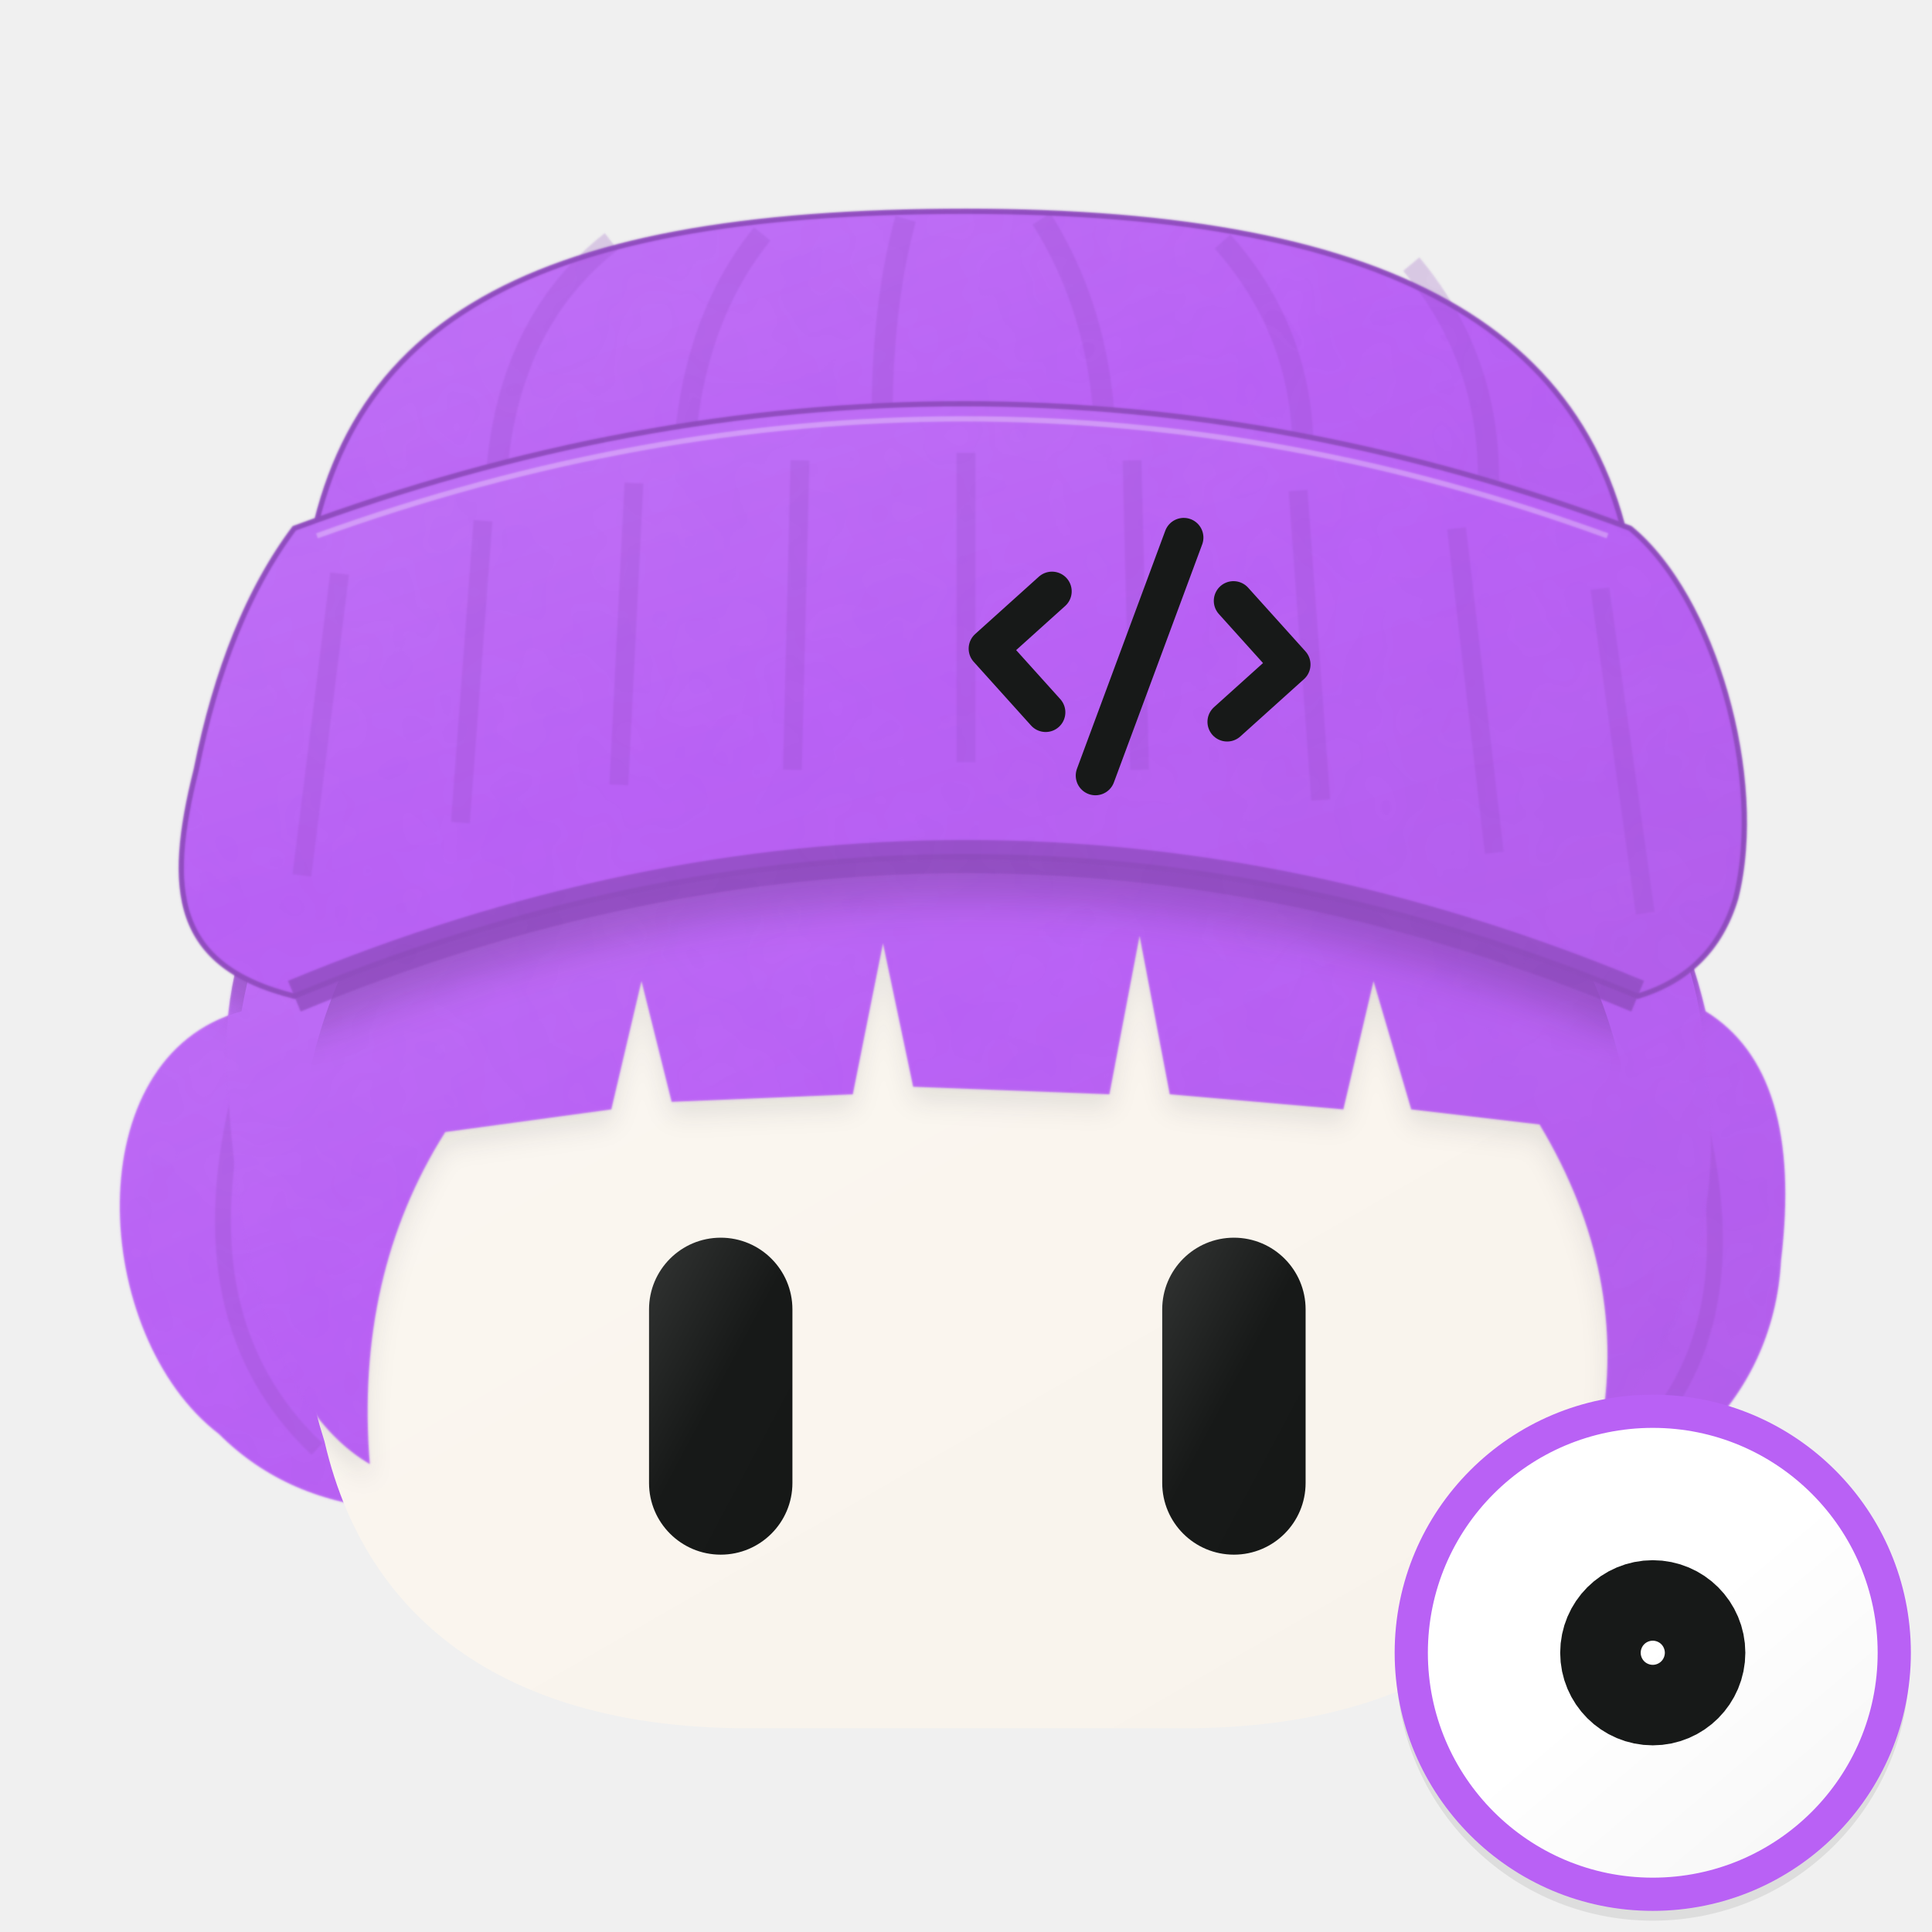
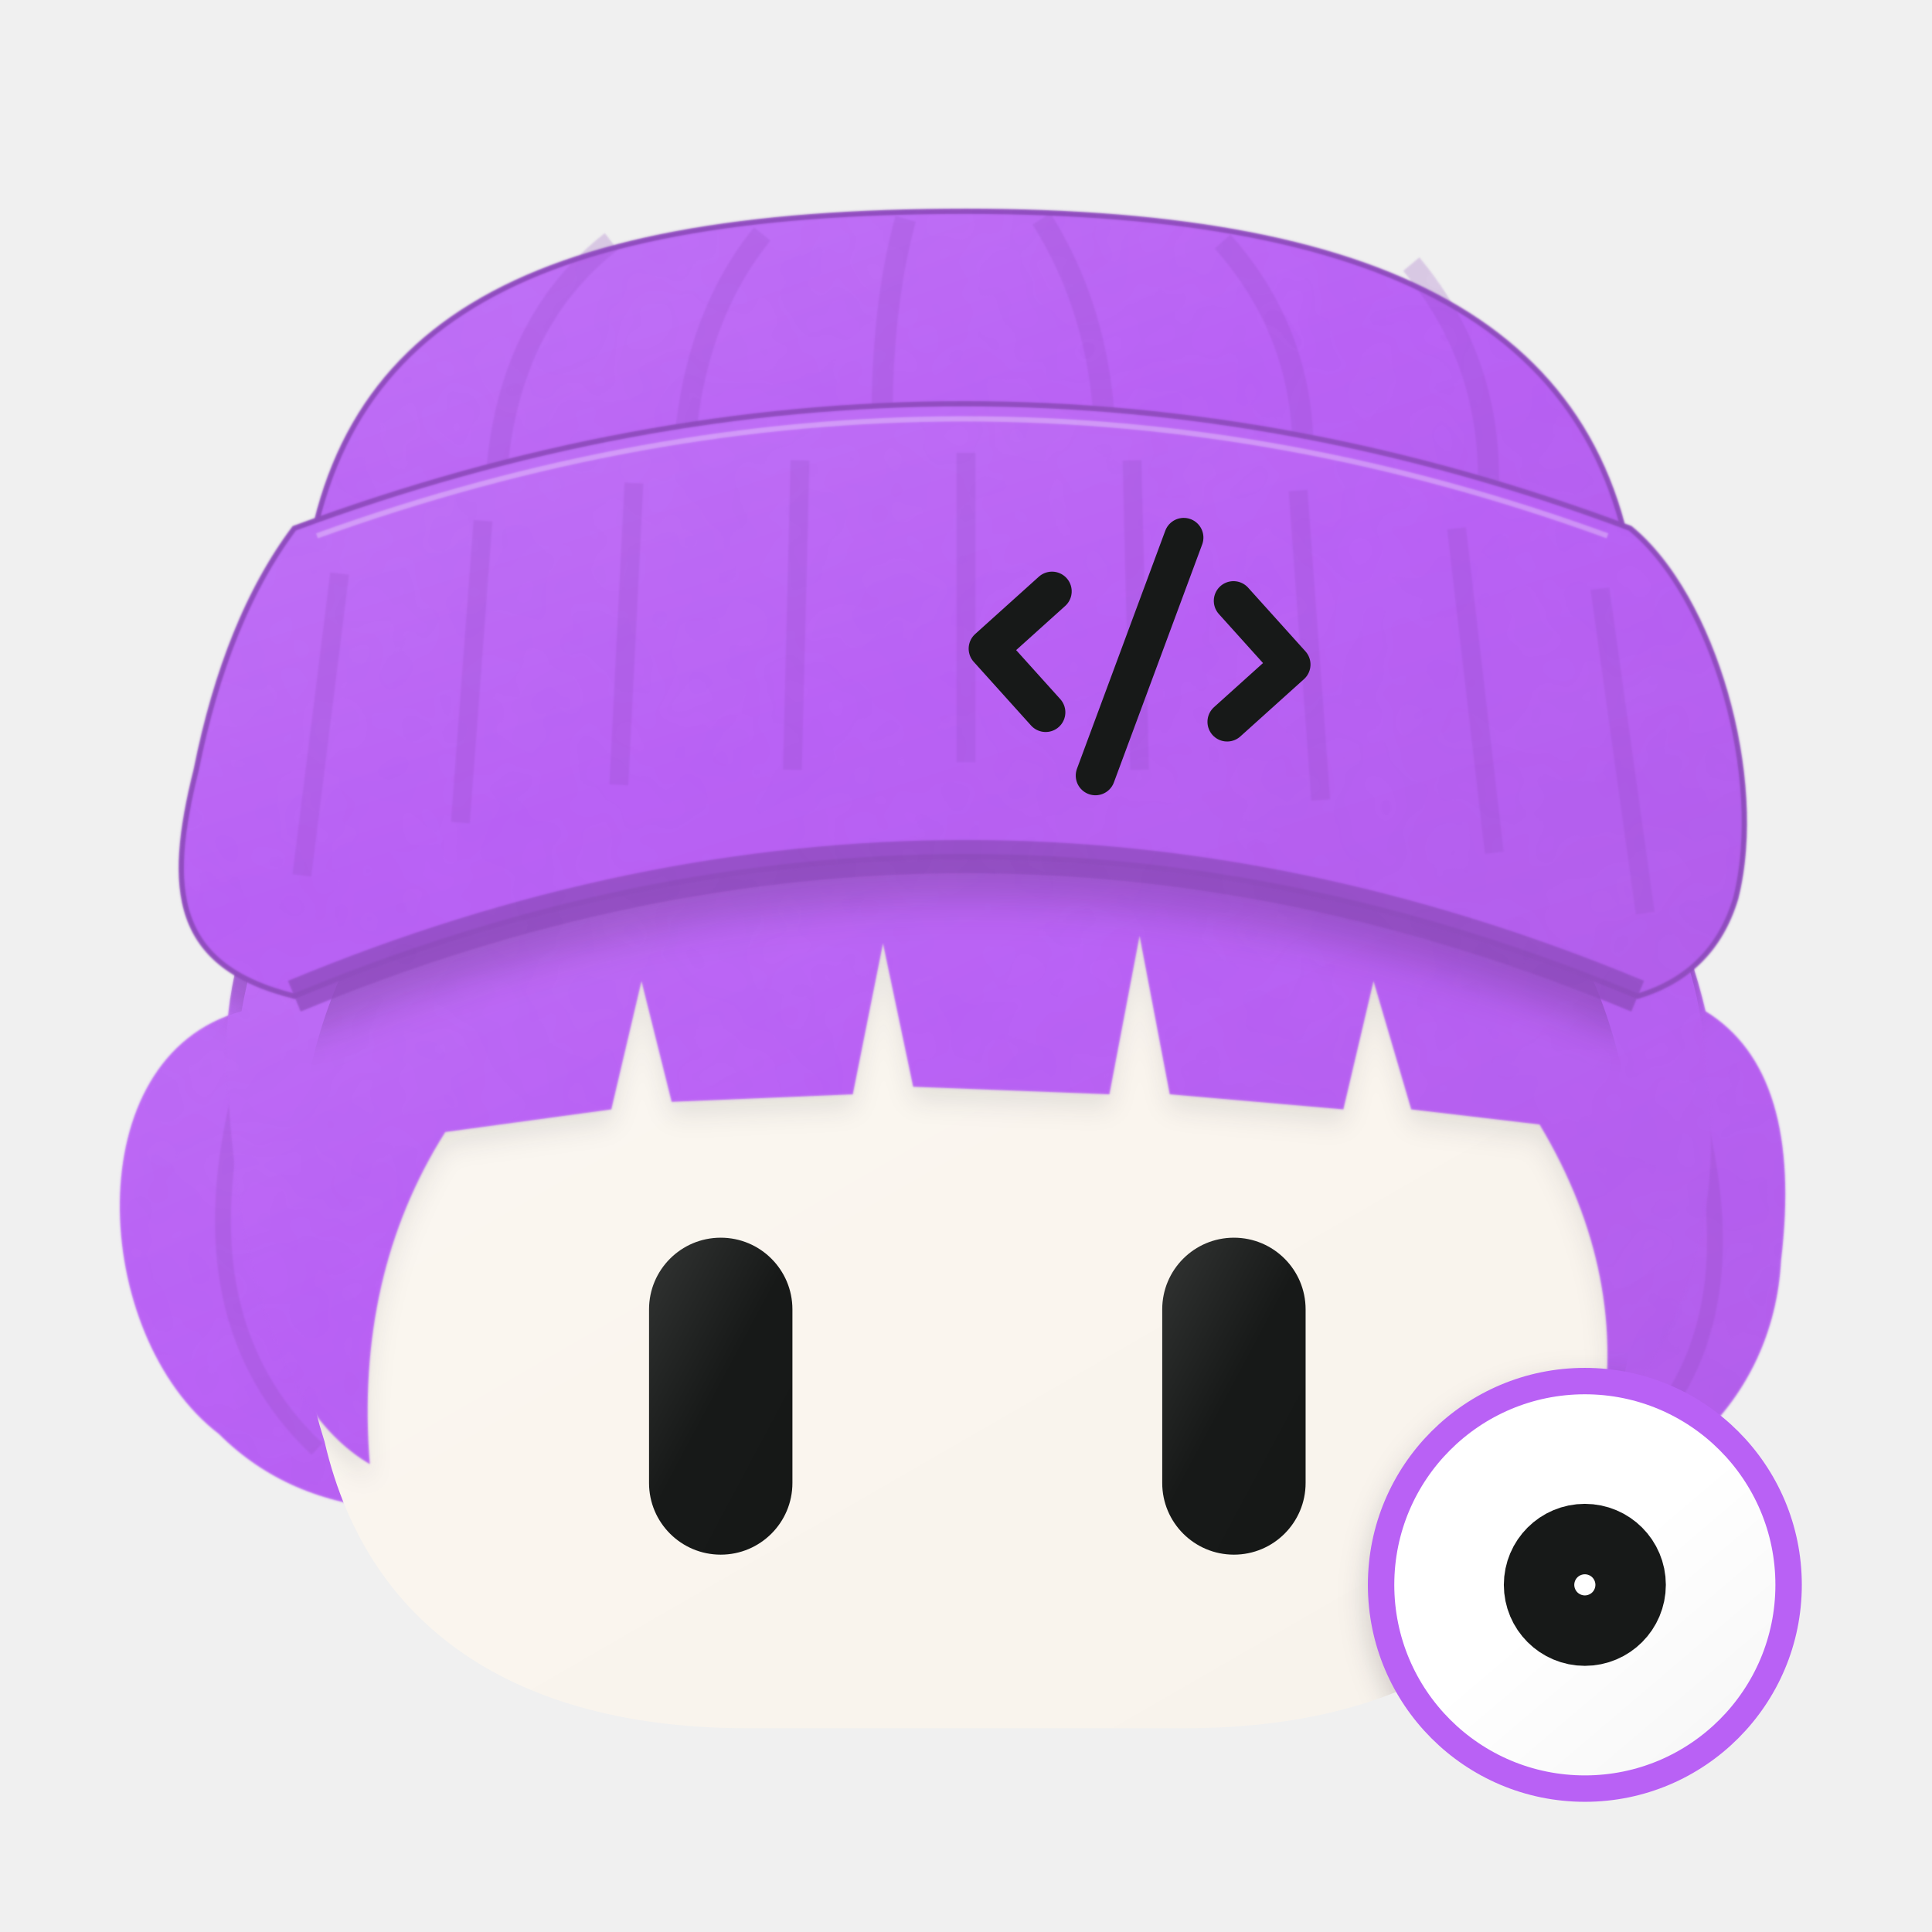
<svg xmlns="http://www.w3.org/2000/svg" viewBox="0 0 256 256" width="256" height="256" role="img">
  <defs>
+     <clipPath id="avatar-contact-receiver-instance-badge" clipPathUnits="userSpaceOnUse">
+       <path d="M48 124C38 140 36 169 43 191C49 217 70 229 99 229H157C186 229 207 217 213 191C220 169 218 140 208 124C185 105 71 105 48 124Z" fill="#000000" />
+     </clipPath>
+     <filter id="avatar-contact-shadow-instance-badge" filterUnits="userSpaceOnUse" x="0" y="0" width="256" height="256" color-interpolation-filters="sRGB">
+       <feGaussianBlur in="SourceAlpha" stdDeviation="1.8" />
+       <feOffset dy="1.5" result="contact-alpha" />
+       <feFlood flood-color="#201a28" flood-opacity="0.18" />
+       <feComposite in2="contact-alpha" operator="in" />
+     </filter>
    <clipPath id="avatar-contact-receiver-fringe-hair-crop-face-round" clipPathUnits="userSpaceOnUse">
      <path d="M48 124C38 140 36 169 43 191C49 217 70 229 99 229H157C186 229 207 217 213 191C220 169 218 140 208 124C185 105 71 105 48 124Z" fill="#000000" />
    </clipPath>
    <filter id="avatar-contact-shadow-fringe-hair-crop-face-round" filterUnits="userSpaceOnUse" x="0" y="0" width="256" height="256" color-interpolation-filters="sRGB">
      <feGaussianBlur in="SourceAlpha" stdDeviation="1.6" />
      <feOffset dy="2" result="contact-alpha" />
      <feFlood flood-color="#201a28" flood-opacity="0.09" />
      <feComposite in2="contact-alpha" operator="in" />
    </filter>
    <clipPath id="avatar-contact-receiver-hat-hat-beanie-hair-crop-hair-crop-back-face-round" clipPathUnits="userSpaceOnUse">
      <path d="M48 124C38 140 36 169 43 191C49 217 70 229 99 229H157C186 229 207 217 213 191C220 169 218 140 208 124C185 105 71 105 48 124Z" fill="#000000" />
      <path d="M30 141C29 103 68 83 127 83C184 83 224 102 226 141Q230 169 212 190Q216 169 204 149L187 147L182 130L178 147L155 145L151 124L147 145L121 144L117 125L113 145L89 146L85 130L81 147L59 150Q47 169 49 194Q32 184 30 141Z" fill="#000000" />
      <path d="M32 134C10 140 12 177 29 190Q38 199 52 200H203C220 199 235 186 236 167Q239 142 226 134C216 92 181 84 128 84C75 84 39 94 32 134Z" fill="#000000" />
      <path d="M32 144Q24 175 42 192M224 144Q233 175 217 191" fill="none" stroke="#000000" stroke-width="2.1" stroke-opacity="0.25" />
    </clipPath>
    <filter id="avatar-contact-shadow-hat-hat-beanie-hair-crop-hair-crop-back-face-round" filterUnits="userSpaceOnUse" x="0" y="0" width="256" height="256" color-interpolation-filters="sRGB">
      <feGaussianBlur in="SourceAlpha" stdDeviation="2.4" />
      <feOffset dy="4" result="contact-alpha" />
      <feFlood flood-color="#201a28" flood-opacity="0.19" />
      <feComposite in2="contact-alpha" operator="in" />
    </filter>
    <filter id="avatar-soft-material-v1" x="-2%" y="-2%" width="104%" height="104%" color-interpolation-filters="sRGB">
      <feTurbulence type="fractalNoise" baseFrequency="0.08" numOctaves="3" seed="17" result="grain" />
      <feColorMatrix in="grain" type="matrix" values="0.213 0.715 0.072 0 0 0.213 0.715 0.072 0 0 0.213 0.715 0.072 0 0 0 0 0 0.03 0" result="faint-grain" />
      <feComposite in="faint-grain" in2="SourceGraphic" operator="in" result="clipped-grain" />
      <feBlend in="SourceGraphic" in2="clipped-grain" mode="soft-light" result="material" />
      <feGaussianBlur in="material" stdDeviation="0.16" />
    </filter>
    <linearGradient id="avatar-face-faf5ee" x1="0%" y1="0%" x2="85%" y2="100%">
      <stop offset="0%" stop-color="#fbf8f2" />
      <stop offset="52%" stop-color="#faf5ee" />
      <stop offset="100%" stop-color="#f8f3ec" />
    </linearGradient>
    <linearGradient id="avatar-hair-b961f5" x1="0%" y1="0%" x2="85%" y2="100%">
      <stop offset="0%" stop-color="#c174f6" />
      <stop offset="52%" stop-color="#b961f5" />
      <stop offset="100%" stop-color="#b35eec" />
    </linearGradient>
    <linearGradient id="avatar-hat-b961f5" x1="0%" y1="0%" x2="85%" y2="100%">
      <stop offset="0%" stop-color="#c174f6" />
      <stop offset="52%" stop-color="#b961f5" />
      <stop offset="100%" stop-color="#b35eec" />
    </linearGradient>
    <linearGradient id="avatar-eyes-171918" x1="0%" y1="0%" x2="85%" y2="100%">
      <stop offset="0%" stop-color="#333534" />
      <stop offset="52%" stop-color="#171918" />
      <stop offset="100%" stop-color="#161817" />
    </linearGradient>
    <linearGradient id="avatar-badge-ffffff" x1="0%" y1="0%" x2="85%" y2="100%">
      <stop offset="0%" stop-color="#ffffff" />
      <stop offset="52%" stop-color="#ffffff" />
      <stop offset="100%" stop-color="#f6f6f6" />
    </linearGradient>
  </defs>
  <g color="#904cbf" filter="url(#avatar-soft-material-v1)">
    <path d="M32 134C10 140 12 177 29 190Q38 199 52 200H203C220 199 235 186 236 167Q239 142 226 134C216 92 181 84 128 84C75 84 39 94 32 134Z" fill="url(#avatar-hair-b961f5)" />
    <path d="M32 144Q24 175 42 192M224 144Q233 175 217 191" fill="none" stroke="#904cbf" stroke-width="2.1" stroke-opacity="0.25" />
  </g>
  <g color="url(#avatar-face-faf5ee)">
    <path d="M48 124C38 140 36 169 43 191C49 217 70 229 99 229H157C186 229 207 217 213 191C220 169 218 140 208 124C185 105 71 105 48 124Z" fill="url(#avatar-face-faf5ee)" />
  </g>
  <g data-layer="contact-shadow-fringe-hair-crop-face-round" clip-path="url(#avatar-contact-receiver-fringe-hair-crop-face-round)">
    <g filter="url(#avatar-contact-shadow-fringe-hair-crop-face-round)">
      <g color="#000000">
        <path d="M30 141C29 103 68 83 127 83C184 83 224 102 226 141Q230 169 212 190Q216 169 204 149L187 147L182 130L178 147L155 145L151 124L147 145L121 144L117 125L113 145L89 146L85 130L81 147L59 150Q47 169 49 194Q32 184 30 141Z" fill="#000000" />
      </g>
    </g>
  </g>
  <g color="#904cbf" filter="url(#avatar-soft-material-v1)">
    <path d="M30 141C29 103 68 83 127 83C184 83 224 102 226 141Q230 169 212 190Q216 169 204 149L187 147L182 130L178 147L155 145L151 124L147 145L121 144L117 125L113 145L89 146L85 130L81 147L59 150Q47 169 49 194Q32 184 30 141Z" fill="url(#avatar-hair-b961f5)" />
  </g>
  <g data-layer="contact-shadow-hat-hat-beanie-hair-crop-hair-crop-back-face-round" clip-path="url(#avatar-contact-receiver-hat-hat-beanie-hair-crop-hair-crop-back-face-round)">
    <g filter="url(#avatar-contact-shadow-hat-hat-beanie-hair-crop-hair-crop-back-face-round)">
      <g color="#000000">
        <path d="M40 83C42 43 69 28 128 28C185 28 215 44 217 83L218 104H38Z" fill="#000000" stroke="#000000" stroke-width="0.7" />
        <path d="M66 77Q63 46 81 32M91 76Q88 47 101 31M118 76Q115 47 120 29M145 76Q150 48 138 29M170 77Q178 50 162 32M195 79Q202 53 187 35" fill="none" stroke="#000000" stroke-width="2.8" stroke-opacity="0.23" />
        <path d="M39 70Q128 37 216 70C227 79 234 103 230 119Q227 129 217 132Q128 95 39 132C23 128 22 118 26 102Q30 82 39 70Z" fill="#000000" stroke="#000000" stroke-width="0.7" />
        <path d="M45 76L40 116M64 69L61 109M84 64L82 104M106 61L105 102M128 60V101M150 61L151 102M172 65L175 106M193 70L198 113M212 78L218 121" fill="none" stroke="#000000" stroke-width="2.5" stroke-opacity="0.23" />
        <path d="M39 132Q128 95 217 132" fill="none" stroke="#000000" stroke-width="4.4" stroke-opacity="0.78" />
        <path d="M42 71Q128 40 213 71" fill="none" stroke="#ffffff" stroke-width="0.7" stroke-opacity="0.32" />
      </g>
    </g>
  </g>
  <g color="#904cbf" filter="url(#avatar-soft-material-v1)">
    <path d="M40 83C42 43 69 28 128 28C185 28 215 44 217 83L218 104H38Z" fill="url(#avatar-hat-b961f5)" stroke="#904cbf" stroke-width="0.7" />
    <path d="M66 77Q63 46 81 32M91 76Q88 47 101 31M118 76Q115 47 120 29M145 76Q150 48 138 29M170 77Q178 50 162 32M195 79Q202 53 187 35" fill="none" stroke="#904cbf" stroke-width="2.8" stroke-opacity="0.23" />
    <path d="M39 70Q128 37 216 70C227 79 234 103 230 119Q227 129 217 132Q128 95 39 132C23 128 22 118 26 102Q30 82 39 70Z" fill="url(#avatar-hat-b961f5)" stroke="#904cbf" stroke-width="0.7" />
    <path d="M45 76L40 116M64 69L61 109M84 64L82 104M106 61L105 102M128 60V101M150 61L151 102M172 65L175 106M193 70L198 113M212 78L218 121" fill="none" stroke="#904cbf" stroke-width="2.5" stroke-opacity="0.23" />
    <path d="M39 132Q128 95 217 132" fill="none" stroke="#904cbf" stroke-width="4.4" stroke-opacity="0.78" />
    <path d="M42 71Q128 40 213 71" fill="none" stroke="#ffffff" stroke-width="0.7" stroke-opacity="0.32" />
  </g>
  <g data-layer="hat-badge" transform="translate(151 87) rotate(3) scale(0.86) translate(-128 -64)">
    <g transform="translate(128 64) scale(0.21875) translate(-128 -128)">
      <g color="#171918">
        <path d="m18 16 4-4-4-4" fill="none" stroke="#171918" stroke-width="2.6" stroke-linecap="round" stroke-linejoin="round" transform="scale(10.66667)" />
        <path d="m6 8-4 4 4 4" fill="none" stroke="#171918" stroke-width="2.6" stroke-linecap="round" stroke-linejoin="round" transform="scale(10.66667)" />
        <path d="m14.5 4-5 16" fill="none" stroke="#171918" stroke-width="2.6" stroke-linecap="round" stroke-linejoin="round" transform="scale(10.66667)" />
      </g>
    </g>
  </g>
  <g data-layer="state" data-state="idle">
    <rect x="86" y="164" width="19" height="42" rx="9.5" fill="url(#avatar-eyes-171918)" />
    <rect x="154" y="164" width="19" height="42" rx="9.5" fill="url(#avatar-eyes-171918)" />
  </g>
-   <g data-layer="instance-badge" transform="translate(6 6)">
-     <circle cx="213" cy="214.5" r="34" fill="#000000" opacity="0.08" />
-     <circle cx="213" cy="213" r="32" fill="url(#avatar-badge-ffffff)" stroke="#b961f5" stroke-width="4.4" />
-     <g transform="translate(213 213) scale(0.5) translate(-128 -128)">
+   <g data-layer="contact-shadow-instance-badge" clip-path="url(#avatar-contact-receiver-instance-badge)">
+     <g filter="url(#avatar-contact-shadow-instance-badge)">
+       <circle cx="210" cy="210" r="29" fill="#000000" />
+     </g>
+   </g>
+   <g data-layer="instance-badge">
+     <circle cx="210" cy="210" r="27" fill="url(#avatar-badge-ffffff)" stroke="#b961f5" stroke-width="3.5" />
+     <g transform="translate(210 210) scale(0.4375) translate(-128 -128)">
      <g color="#171918">
        <circle cx="12" cy="12" r="1" fill="none" stroke="#171918" stroke-width="2.6" stroke-linecap="round" stroke-linejoin="round" transform="scale(10.66667)" />
      </g>
    </g>
  </g>
</svg>
